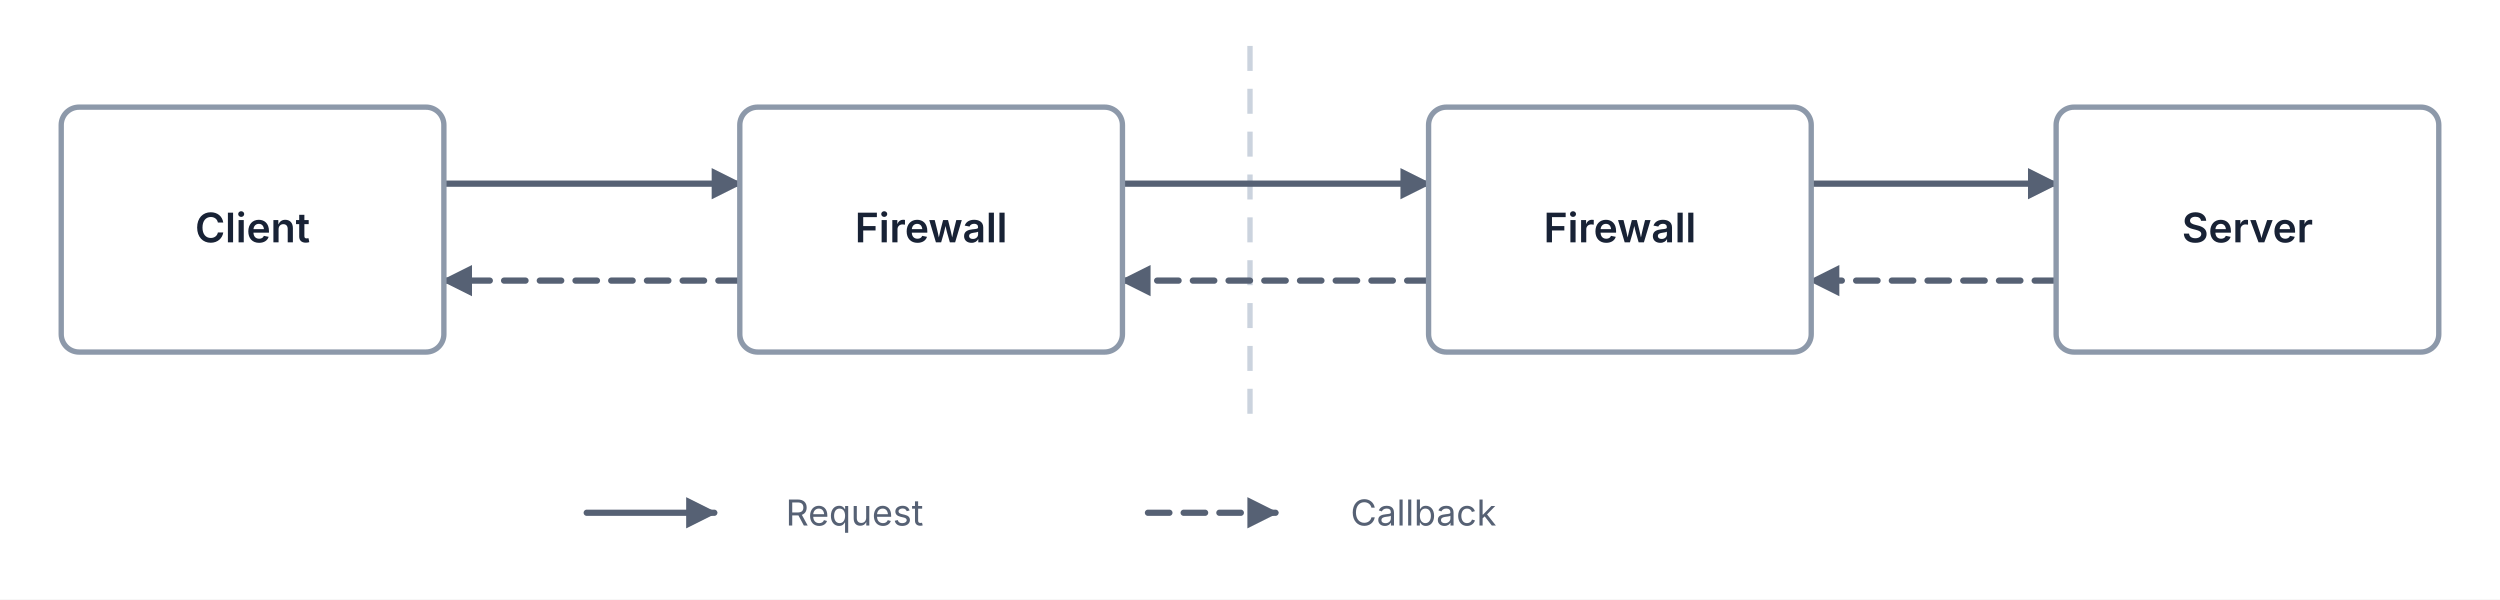
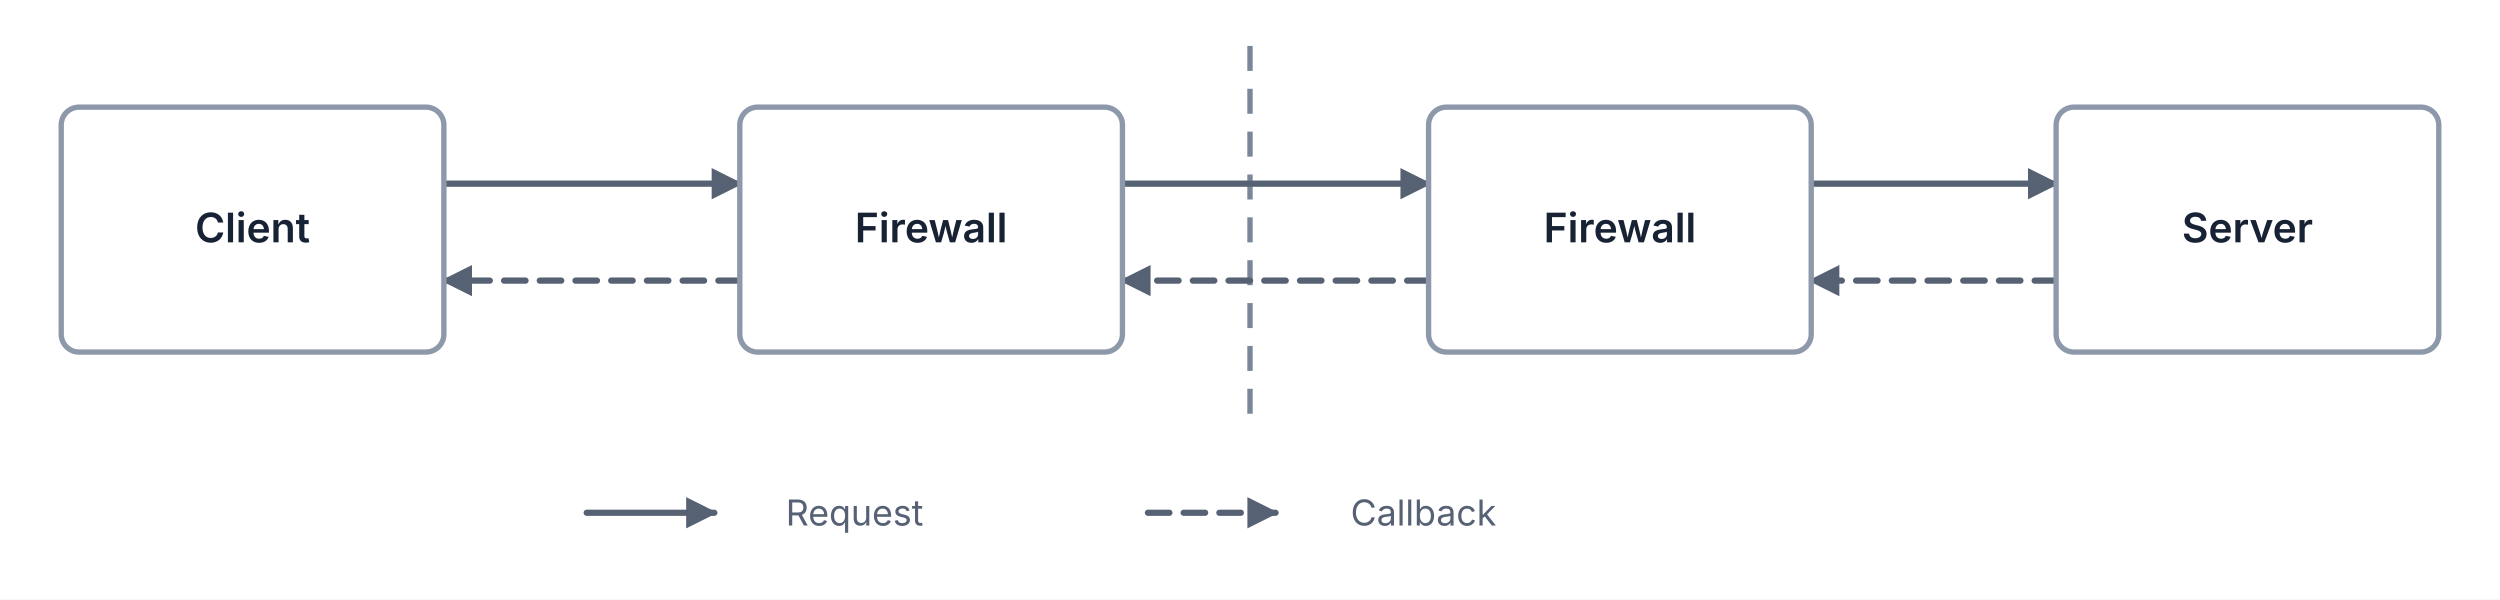
<svg xmlns="http://www.w3.org/2000/svg" width="700" height="167.86" viewBox="0 0 980 235" role="img" aria-labelledby="title description">
  <defs>
    <marker id="arrow" viewBox="0 0 8 8" refX="7.2" refY="4" markerWidth="7" markerHeight="7" orient="auto-start-reverse">
      <path d="M 0 0 L 8 4 L 0 8 Z" fill="#566174" />
    </marker>
  </defs>
  <style>
    text {
      fill: #182235;
      font-family: Inter, ui-sans-serif, system-ui, -apple-system, BlinkMacSystemFont, "Segoe UI", sans-serif;
    }
    .label {
      font-size: 16px;
      font-weight: 600;
      text-anchor: middle;
    }
    .annotation {
      fill: #566174;
      font-size: 14px;
      text-anchor: middle;
    }
    .application {
      fill: #ffffff;
      stroke: #8d99aa;
      stroke-width: 1.5;
    }
-     .boundary {
-       fill: #fbfcfe;
-       stroke: #cbd3de;
+     .network-boundary {
+       fill: none;
+       stroke: #7a8699;
      stroke-width: 1.5;
      stroke-dasharray: 7 5;
    }
    .connector {
      fill: none;
      stroke: #566174;
      stroke-width: 1.75;
      stroke-linecap: round;
      stroke-linejoin: round;
    }
    .one-way {
      marker-end: url(#arrow);
    }
    .callback {
      stroke-dasharray: 6 4;
      marker-end: url(#arrow);
    }
  </style>
  <rect width="980" height="235" fill="#ffffff" />
  <g id="boundaries" aria-hidden="true">
-     <path class="boundary" d="M 490 18 V 165" vector-effect="non-scaling-stroke" />
+     <path class="network-boundary" d="M 490 18 V 165" vector-effect="non-scaling-stroke" />
  </g>
  <g id="connectors" aria-hidden="true">
    <path class="connector one-way" d="M 174 72 L 290 72" vector-effect="non-scaling-stroke" />
    <path class="connector callback" d="M 290 110 L 174 110" vector-effect="non-scaling-stroke" />
    <path class="connector one-way" d="M 440 72 L 560 72" vector-effect="non-scaling-stroke" />
    <path class="connector callback" d="M 560 110 L 440 110" vector-effect="non-scaling-stroke" />
    <path class="connector one-way" d="M 710 72 L 806 72" vector-effect="non-scaling-stroke" />
    <path class="connector callback" d="M 806 110 L 710 110" vector-effect="non-scaling-stroke" />
    <path class="connector one-way" d="M 230 201 L 280 201" vector-effect="non-scaling-stroke" />
    <path class="connector callback" d="M 450 201 L 500 201" vector-effect="non-scaling-stroke" />
  </g>
  <g id="components" aria-hidden="true">
    <rect class="application" x="24" y="42" width="150" height="96" rx="7" vector-effect="non-scaling-stroke" />
    <rect class="application" x="290" y="42" width="150" height="96" rx="7" vector-effect="non-scaling-stroke" />
    <rect class="application" x="560" y="42" width="150" height="96" rx="7" vector-effect="non-scaling-stroke" />
    <rect class="application" x="806" y="42" width="150" height="96" rx="7" vector-effect="non-scaling-stroke" />
  </g>
  <g id="labels">
    <text class="label" x="99.0" y="95.0">Client</text>
    <text class="label" x="365.0" y="95.0">Firewall</text>
    <text class="label" x="635.0" y="95.0">Firewall</text>
    <text class="label" x="881.0" y="95.0">Server</text>
    <text class="annotation" x="335" y="206">Request</text>
    <text class="annotation" x="558" y="206">Callback</text>
  </g>
</svg>
